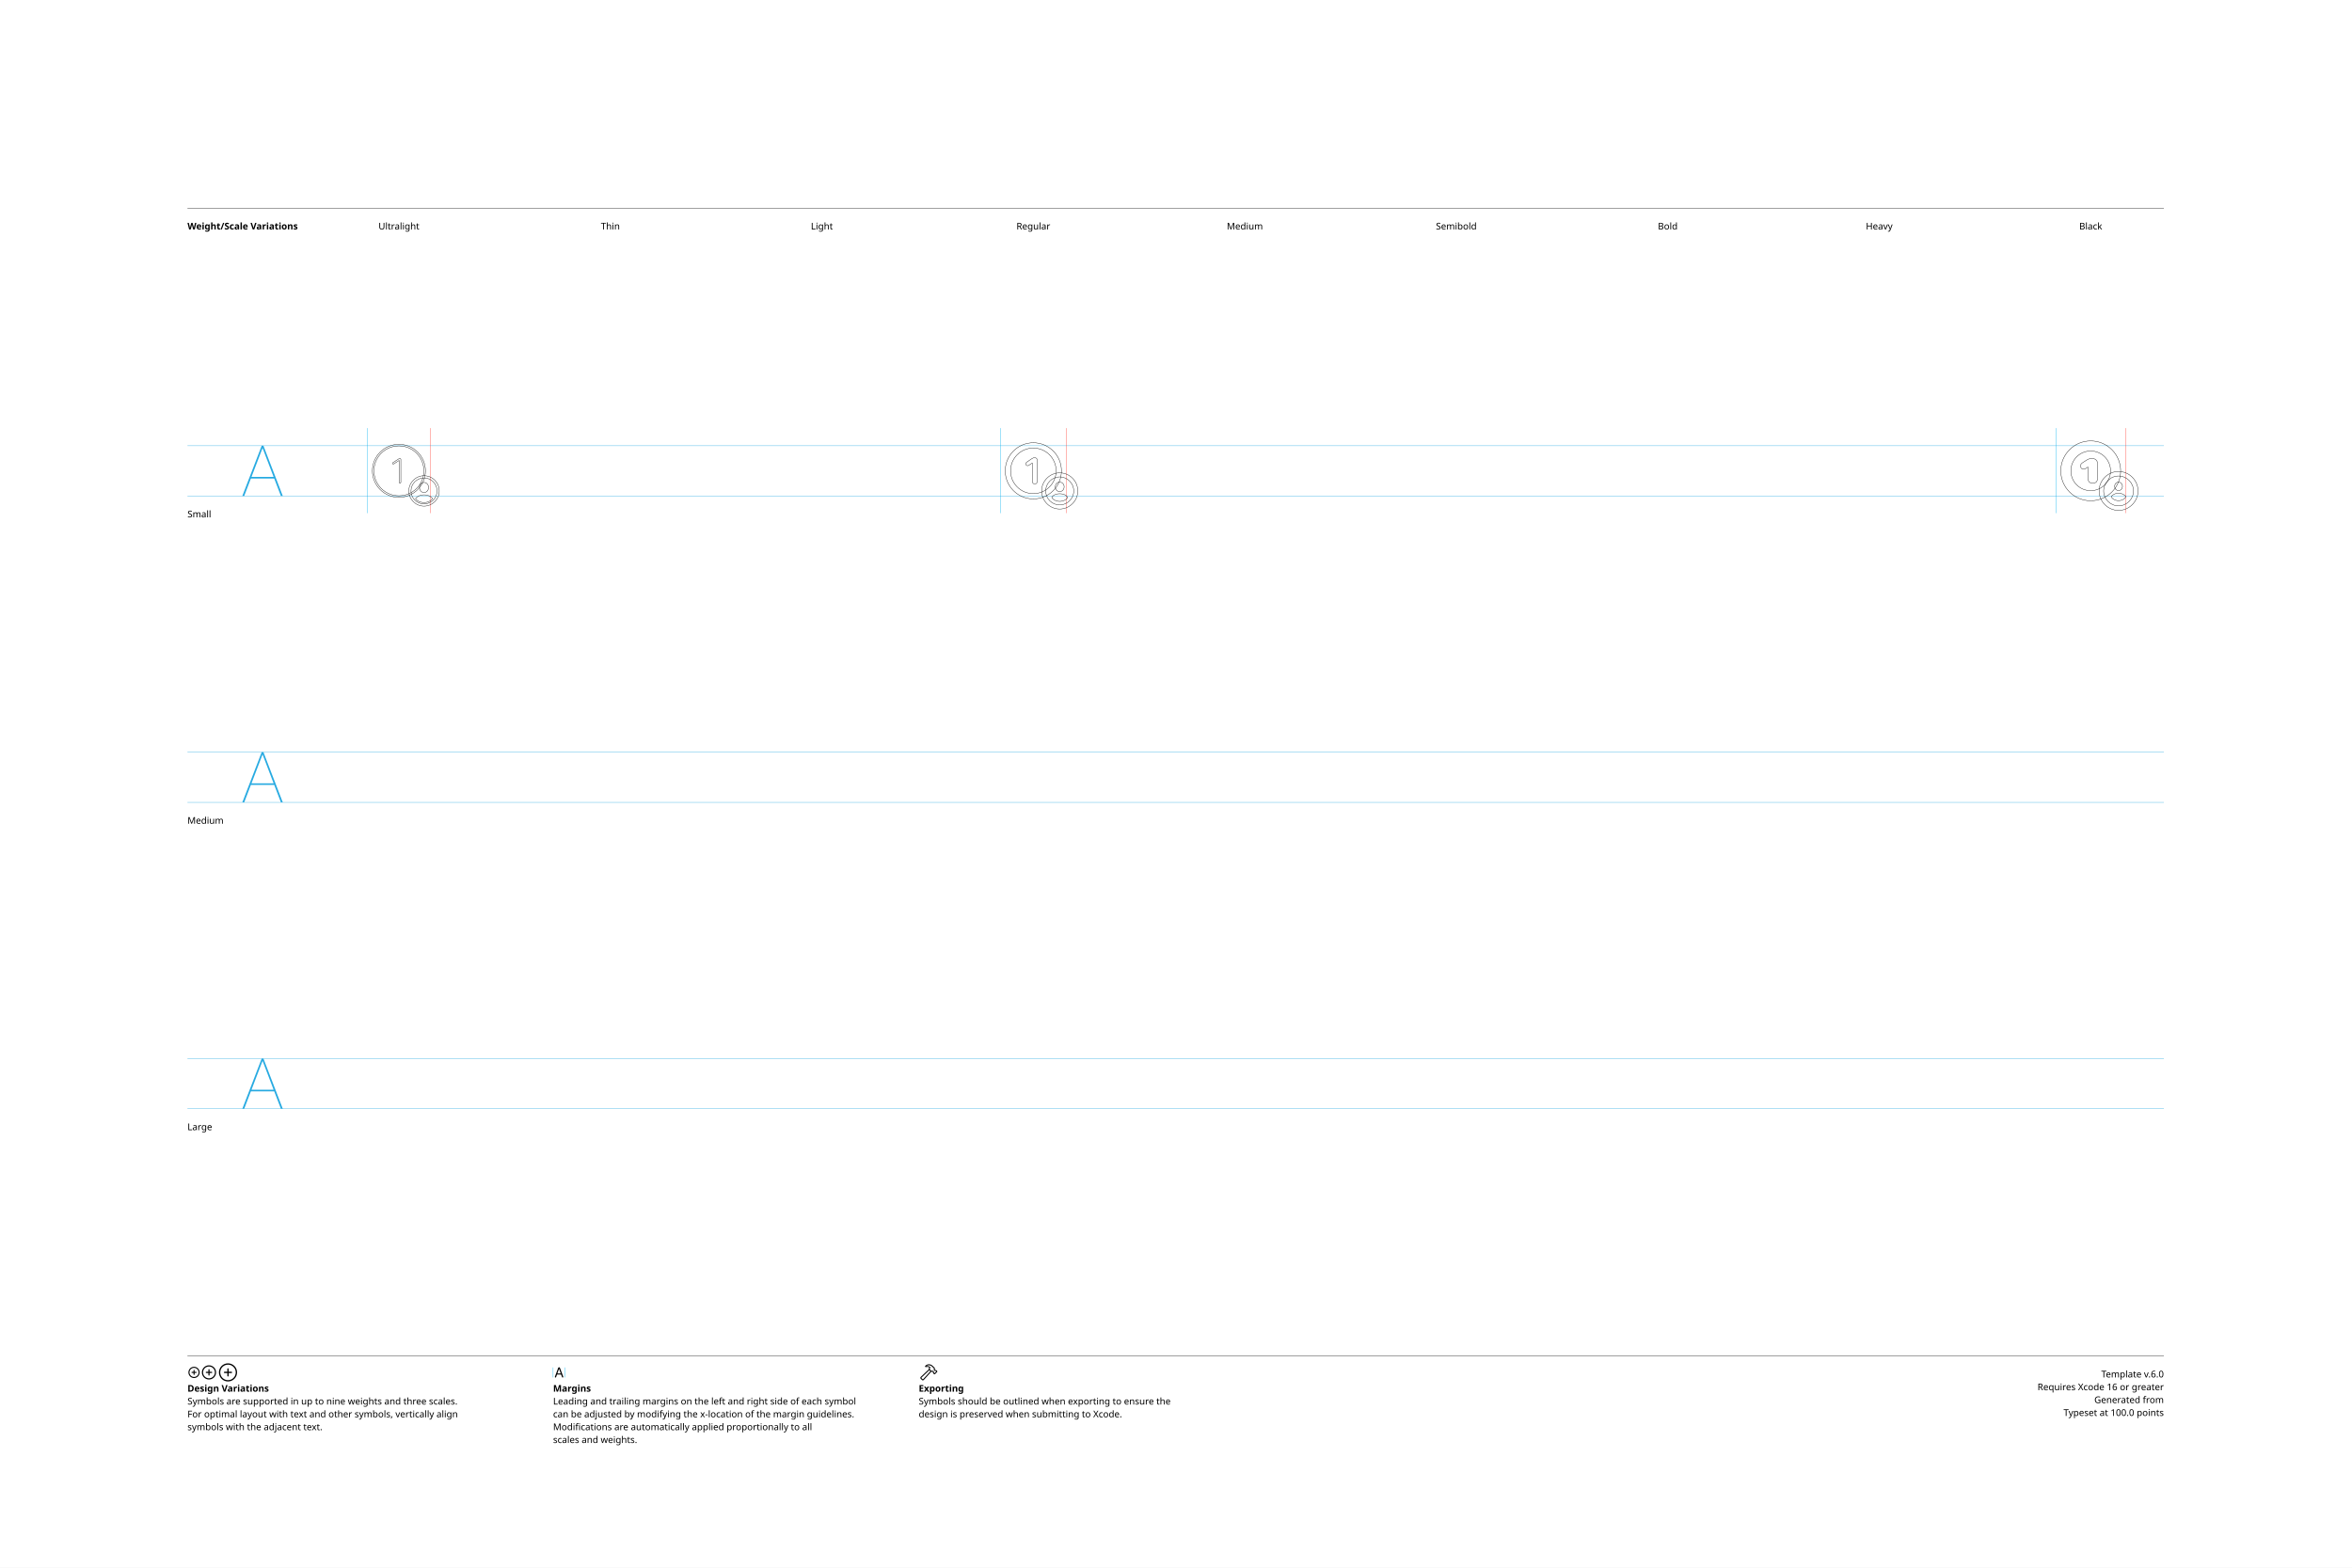
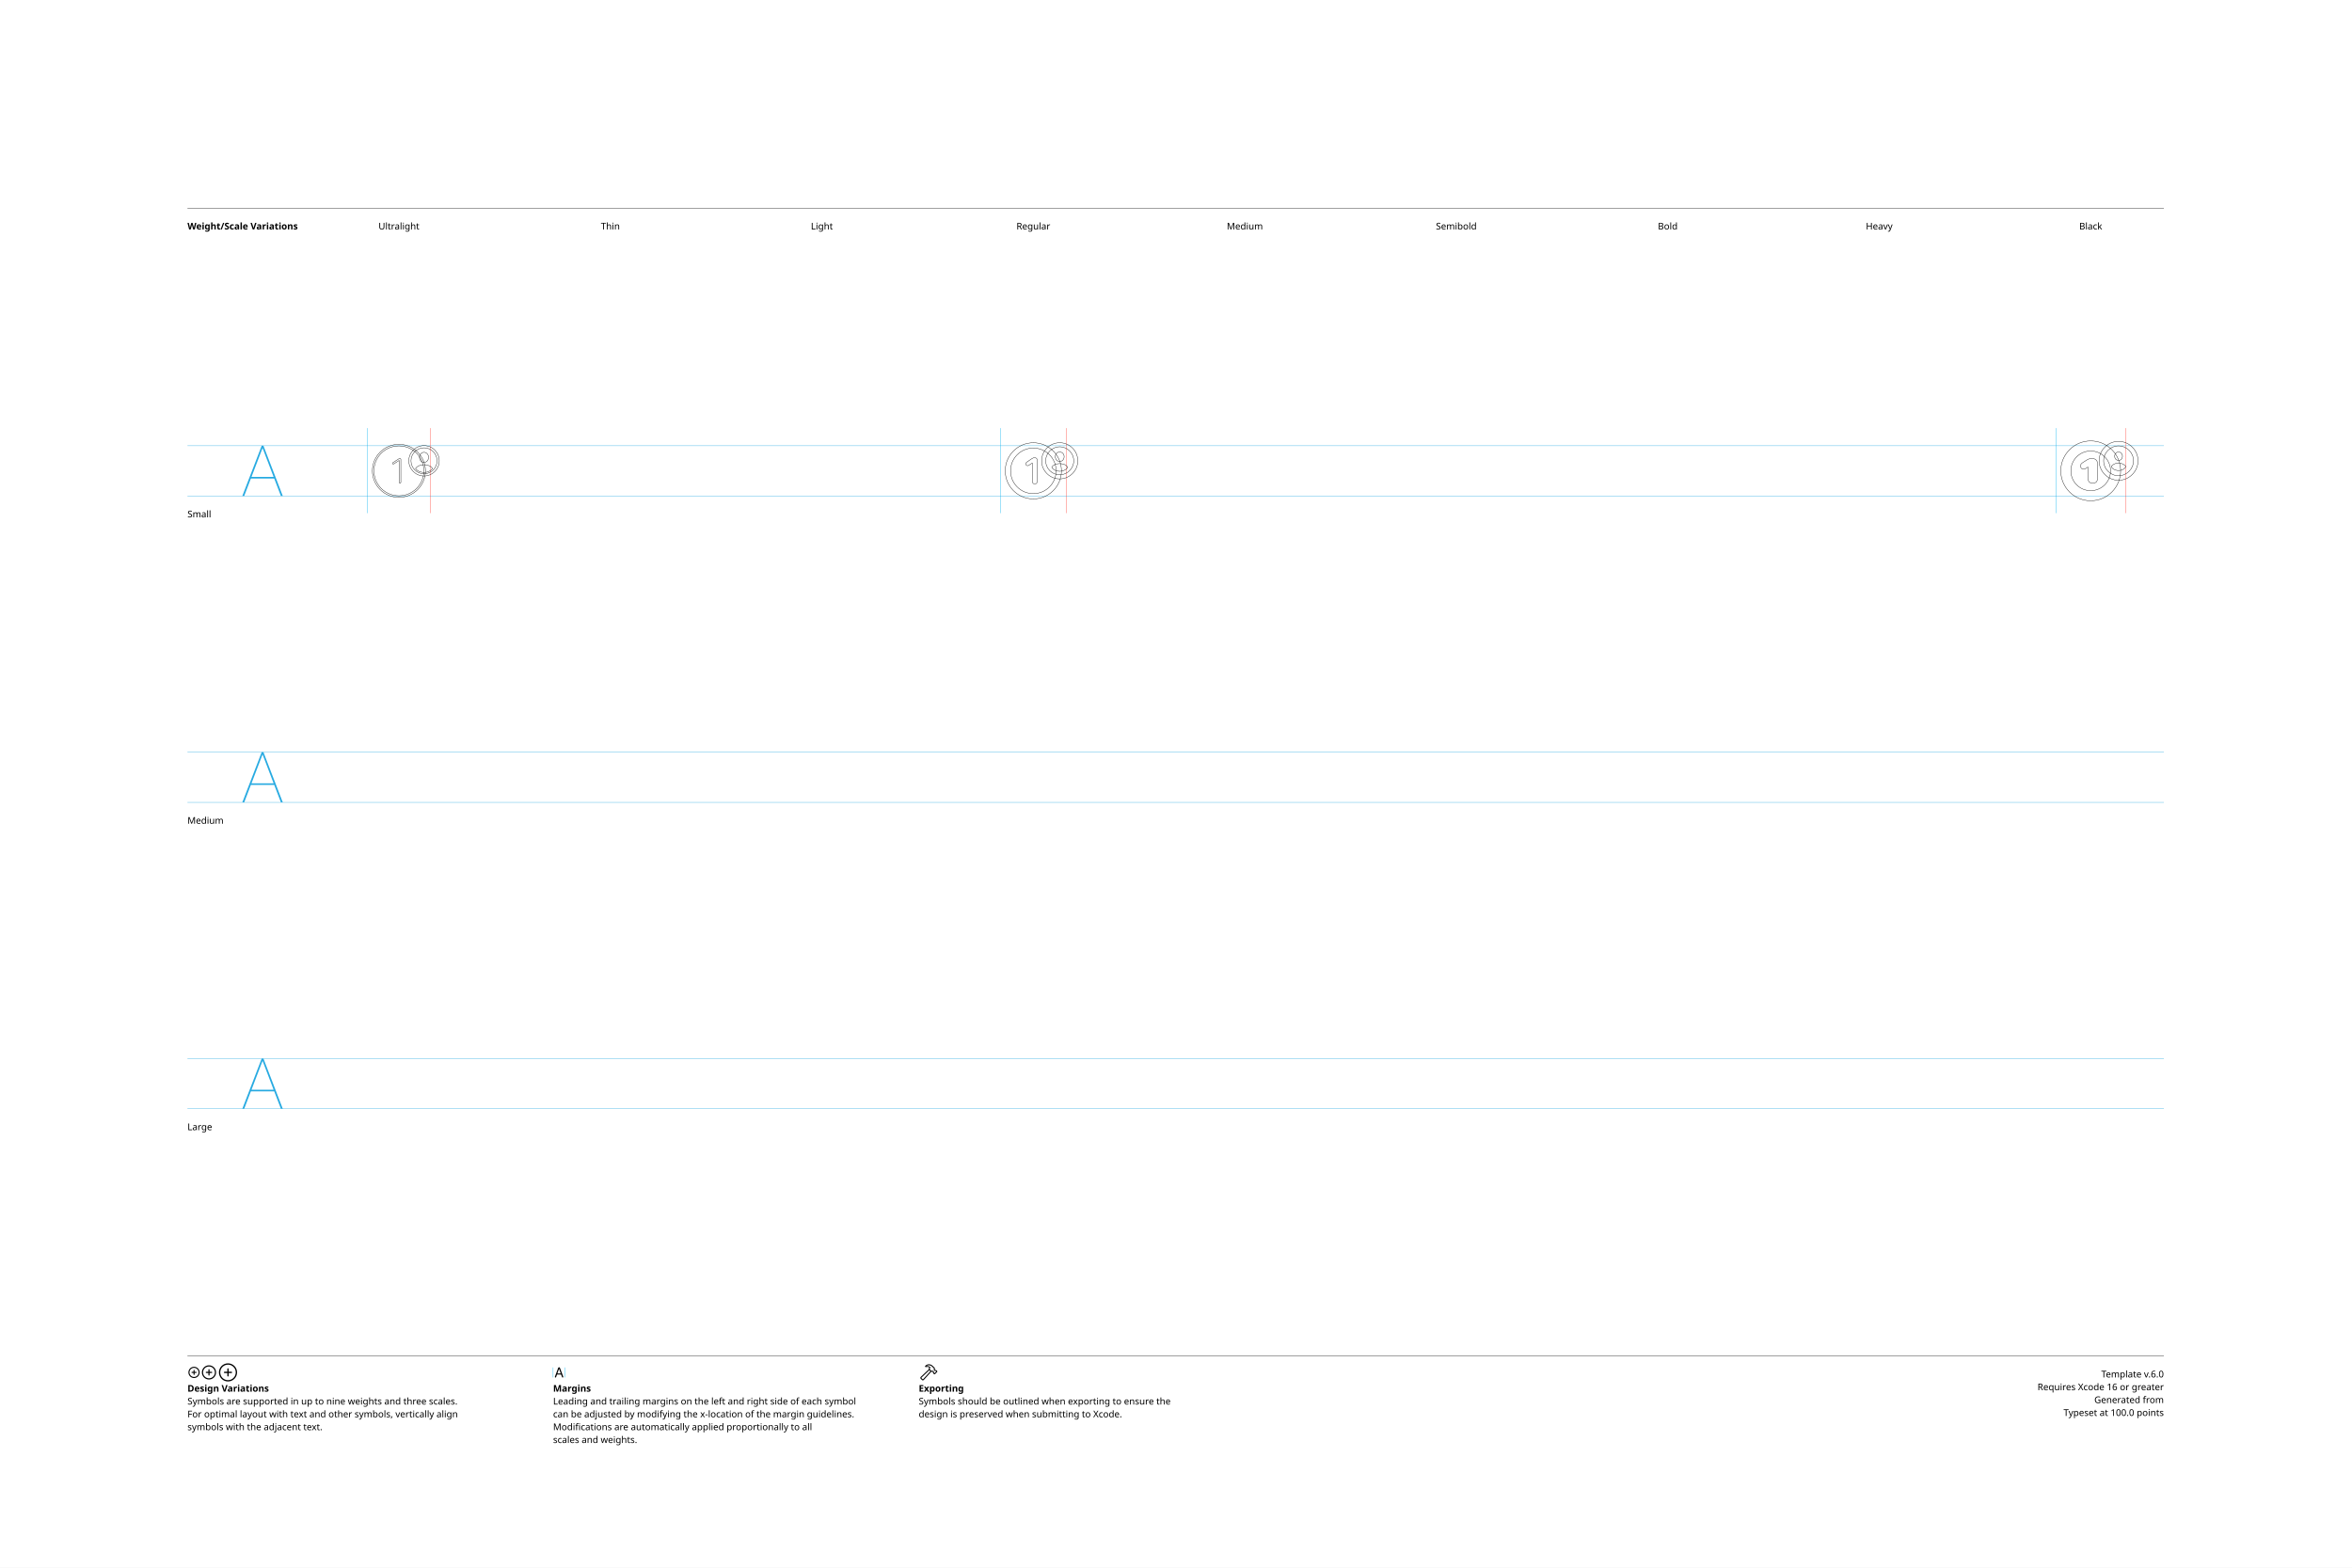
<svg xmlns="http://www.w3.org/2000/svg" version="1.1" viewBox="0 0 3300 2200">
-   <style>.monochrome-0 {-sfsymbols-motion-group:1;-sfsymbols-layer-tags:-1ed7d19c3f3a9266 1.circle 730fe2f84f1f5ae7}
- .monochrome-1 {-sfsymbols-motion-group:1;-sfsymbols-layer-tags:-1ed7d19c3f3a9266 1.circle 730fe2f84f1f5ae7}
- .monochrome-2 {opacity:0.0;-sfsymbols-clear-behind:true;-sfsymbols-motion-group:0;-sfsymbols-layer-tags:730fe2f84f1f5ae7 _badge person.crop}
- .monochrome-3 {-sfsymbols-motion-group:0;-sfsymbols-always-pulses:true;-sfsymbols-layer-tags:730fe2f84f1f5ae7 _badge person.crop}
- .monochrome-4 {opacity:0.0;-sfsymbols-clear-behind:true;-sfsymbols-motion-group:0;-sfsymbols-always-pulses:true;-sfsymbols-layer-tags:730fe2f84f1f5ae7 _badge person.crop}
+   <style>.monochrome-0 {-sfsymbols-motion-group:1;-sfsymbols-layer-tags:-1ed7d19c3f3a9266 -7241889d31c2390b 1.circle}
+ .monochrome-1 {-sfsymbols-motion-group:1;-sfsymbols-layer-tags:-1ed7d19c3f3a9266 -7241889d31c2390b 1.circle}
+ .monochrome-2 {opacity:0.0;-sfsymbols-clear-behind:true;-sfsymbols-motion-group:0;-sfsymbols-layer-tags:-7241889d31c2390b _badge person.crop}
+ .monochrome-3 {-sfsymbols-motion-group:0;-sfsymbols-always-pulses:true;-sfsymbols-layer-tags:-7241889d31c2390b _badge person.crop}
+ .monochrome-4 {opacity:0.0;-sfsymbols-clear-behind:true;-sfsymbols-motion-group:0;-sfsymbols-always-pulses:true;-sfsymbols-layer-tags:-7241889d31c2390b _badge person.crop}

- .multicolor-0:tintColor {-sfsymbols-motion-group:1;-sfsymbols-layer-tags:-1ed7d19c3f3a9266 1.circle 730fe2f84f1f5ae7}
- .multicolor-1:tintColor {-sfsymbols-motion-group:1;-sfsymbols-layer-tags:-1ed7d19c3f3a9266 1.circle 730fe2f84f1f5ae7}
- .multicolor-2:tintColor {opacity:0.0;-sfsymbols-clear-behind:true;-sfsymbols-motion-group:0;-sfsymbols-layer-tags:730fe2f84f1f5ae7 _badge person.crop}
- .multicolor-3:tintColor {-sfsymbols-motion-group:0;-sfsymbols-always-pulses:true;-sfsymbols-layer-tags:730fe2f84f1f5ae7 _badge person.crop}
- .multicolor-4:white {-sfsymbols-motion-group:0;-sfsymbols-always-pulses:true;-sfsymbols-layer-tags:730fe2f84f1f5ae7 _badge person.crop}
+ .multicolor-0:tintColor {-sfsymbols-motion-group:1;-sfsymbols-layer-tags:-1ed7d19c3f3a9266 -7241889d31c2390b 1.circle}
+ .multicolor-1:tintColor {-sfsymbols-motion-group:1;-sfsymbols-layer-tags:-1ed7d19c3f3a9266 -7241889d31c2390b 1.circle}
+ .multicolor-2:tintColor {opacity:0.0;-sfsymbols-clear-behind:true;-sfsymbols-motion-group:0;-sfsymbols-layer-tags:-7241889d31c2390b _badge person.crop}
+ .multicolor-3:tintColor {-sfsymbols-motion-group:0;-sfsymbols-always-pulses:true;-sfsymbols-layer-tags:-7241889d31c2390b _badge person.crop}
+ .multicolor-4:white {-sfsymbols-motion-group:0;-sfsymbols-always-pulses:true;-sfsymbols-layer-tags:-7241889d31c2390b _badge person.crop}

- .hierarchical-0:secondary {-sfsymbols-motion-group:1;-sfsymbols-layer-tags:-1ed7d19c3f3a9266 1.circle 730fe2f84f1f5ae7}
- .hierarchical-1:secondary {-sfsymbols-motion-group:1;-sfsymbols-layer-tags:-1ed7d19c3f3a9266 1.circle 730fe2f84f1f5ae7}
- .hierarchical-2:primary {opacity:0.0;-sfsymbols-clear-behind:true;-sfsymbols-motion-group:0;-sfsymbols-layer-tags:730fe2f84f1f5ae7 _badge person.crop}
- .hierarchical-3:primary {-sfsymbols-motion-group:0;-sfsymbols-layer-tags:730fe2f84f1f5ae7 _badge person.crop}
- .hierarchical-4:primary {opacity:0.0;-sfsymbols-clear-behind:true;-sfsymbols-motion-group:0;-sfsymbols-layer-tags:730fe2f84f1f5ae7 _badge person.crop}
+ .hierarchical-0:secondary {-sfsymbols-motion-group:1;-sfsymbols-layer-tags:-1ed7d19c3f3a9266 -7241889d31c2390b 1.circle}
+ .hierarchical-1:secondary {-sfsymbols-motion-group:1;-sfsymbols-layer-tags:-1ed7d19c3f3a9266 -7241889d31c2390b 1.circle}
+ .hierarchical-2:primary {opacity:0.0;-sfsymbols-clear-behind:true;-sfsymbols-motion-group:0;-sfsymbols-layer-tags:-7241889d31c2390b _badge person.crop}
+ .hierarchical-3:primary {-sfsymbols-motion-group:0;-sfsymbols-layer-tags:-7241889d31c2390b _badge person.crop}
+ .hierarchical-4:primary {opacity:0.0;-sfsymbols-clear-behind:true;-sfsymbols-motion-group:0;-sfsymbols-layer-tags:-7241889d31c2390b _badge person.crop}

.SFSymbolsPreviewWireframe {fill:none;opacity:1.0;stroke:black;stroke-width:0.5}
</style>
  <g id="Notes">
    <rect height="2200" id="artboard" style="fill:white;opacity:1" width="3300" x="0" y="0" />
    <line style="fill:none;stroke:black;opacity:1;stroke-width:0.5;" x1="263" x2="3036" y1="292" y2="292" />
    <text style="stroke:none;fill:black;font-family:sans-serif;font-size:13;font-weight:bold;" transform="matrix(1 0 0 1 263 322)">Weight/Scale Variations</text>
    <text style="stroke:none;fill:black;font-family:sans-serif;font-size:13;text-anchor:middle;" transform="matrix(1 0 0 1 559.711 322)">Ultralight</text>
    <text style="stroke:none;fill:black;font-family:sans-serif;font-size:13;text-anchor:middle;" transform="matrix(1 0 0 1 856.422 322)">Thin</text>
    <text style="stroke:none;fill:black;font-family:sans-serif;font-size:13;text-anchor:middle;" transform="matrix(1 0 0 1 1153.13 322)">Light</text>
    <text style="stroke:none;fill:black;font-family:sans-serif;font-size:13;text-anchor:middle;" transform="matrix(1 0 0 1 1449.84 322)">Regular</text>
    <text style="stroke:none;fill:black;font-family:sans-serif;font-size:13;text-anchor:middle;" transform="matrix(1 0 0 1 1746.56 322)">Medium</text>
    <text style="stroke:none;fill:black;font-family:sans-serif;font-size:13;text-anchor:middle;" transform="matrix(1 0 0 1 2043.27 322)">Semibold</text>
    <text style="stroke:none;fill:black;font-family:sans-serif;font-size:13;text-anchor:middle;" transform="matrix(1 0 0 1 2339.98 322)">Bold</text>
    <text style="stroke:none;fill:black;font-family:sans-serif;font-size:13;text-anchor:middle;" transform="matrix(1 0 0 1 2636.69 322)">Heavy</text>
    <text style="stroke:none;fill:black;font-family:sans-serif;font-size:13;text-anchor:middle;" transform="matrix(1 0 0 1 2933.4 322)">Black</text>
    <line style="fill:none;stroke:black;opacity:1;stroke-width:0.5;" x1="263" x2="3036" y1="1903" y2="1903" />
    <g transform="matrix(0.2 0 0 0.2 263 1933)">
      <path d="m46.24 4.15c21.777 0 39.453-17.627 39.453-39.404s-17.676-39.404-39.453-39.404c-21.729 0-39.404 17.627-39.404 39.404s17.676 39.404 39.404 39.404Zm0-7.422c-17.676 0-31.934-14.307-31.934-31.982s14.258-31.982 31.934-31.982 31.982 14.307 31.982 31.982-14.307 31.982-31.982 31.982Zm-17.969-31.982c0 2.148 1.514 3.613 3.76 3.613h10.498v10.596c0 2.197 1.465 3.711 3.613 3.711 2.246 0 3.711-1.514 3.711-3.711v-10.596h10.596c2.197 0 3.711-1.465 3.711-3.613 0-2.197-1.514-3.711-3.711-3.711h-10.596v-10.547c0-2.246-1.465-3.76-3.711-3.76-2.148 0-3.613 1.514-3.613 3.76v10.547h-10.498c-2.246 0-3.76 1.514-3.76 3.711Z" />
    </g>
    <g transform="matrix(0.2 0 0 0.2 281.506 1933)">
      <path d="m58.545 14.551c27.49 0 49.805-22.314 49.805-49.805s-22.314-49.805-49.805-49.805-49.805 22.314-49.805 49.805 22.314 49.805 49.805 49.805Zm0-8.301c-22.949 0-41.504-18.555-41.504-41.504s18.555-41.504 41.504-41.504 41.504 18.555 41.504 41.504-18.555 41.504-41.504 41.504Zm-22.656-41.504c0 2.393 1.66 4.004 4.15 4.004h14.355v14.404c0 2.441 1.66 4.15 4.053 4.15 2.441 0 4.15-1.66 4.15-4.15v-14.404h14.404c2.441 0 4.15-1.611 4.15-4.004 0-2.441-1.709-4.15-4.15-4.15h-14.404v-14.355c0-2.49-1.709-4.199-4.15-4.199-2.393 0-4.053 1.709-4.053 4.199v14.355h-14.355c-2.49 0-4.15 1.709-4.15 4.15Z" />
    </g>
    <g transform="matrix(0.2 0 0 0.2 304.924 1933)">
      <path d="m74.853 28.32c35.107 0 63.623-28.467 63.623-63.574s-28.516-63.623-63.623-63.623-63.574 28.516-63.574 63.623 28.467 63.574 63.574 63.574Zm0-9.082c-30.127 0-54.492-24.365-54.492-54.492s24.365-54.492 54.492-54.492 54.492 24.365 54.492 54.492-24.365 54.492-54.492 54.492Zm-28.857-54.492c0 2.588 1.855 4.395 4.59 4.395h19.727v19.775c0 2.686 1.855 4.59 4.443 4.59 2.686 0 4.541-1.855 4.541-4.59v-19.775h19.775c2.686 0 4.59-1.807 4.59-4.395 0-2.734-1.855-4.59-4.59-4.59h-19.775v-19.727c0-2.734-1.855-4.639-4.541-4.639-2.588 0-4.443 1.904-4.443 4.639v19.727h-19.727c-2.734 0-4.59 1.855-4.59 4.59Z" />
    </g>
    <text style="stroke:none;fill:black;font-family:sans-serif;font-size:13;font-weight:bold;" transform="matrix(1 0 0 1 263 1953)">Design Variations</text>
    <text style="stroke:none;fill:black;font-family:sans-serif;font-size:13;" transform="matrix(1 0 0 1 263 1971)">Symbols are supported in up to nine weights and three scales.</text>
    <text style="stroke:none;fill:black;font-family:sans-serif;font-size:13;" transform="matrix(1 0 0 1 263 1989)">For optimal layout with text and other symbols, vertically align</text>
    <text style="stroke:none;fill:black;font-family:sans-serif;font-size:13;" transform="matrix(1 0 0 1 263 2007)">symbols with the adjacent text.</text>
    <line style="fill:none;stroke:#00AEEF;stroke-width:0.5;opacity:1.0;" x1="776" x2="776" y1="1919" y2="1933" />
    <g transform="matrix(0.2 0 0 0.2 776 1933)">
      <path d="m16.553 0.781c2.588 0 3.857-0.977 4.785-3.711l6.299-17.236h28.809l6.299 17.236c0.928 2.734 2.197 3.711 4.736 3.711 2.588 0 4.248-1.562 4.248-4.004 0-0.83-0.146-1.611-0.537-2.637l-22.9-60.986c-1.123-2.979-3.125-4.492-6.25-4.492-3.027 0-5.078 1.465-6.152 4.443l-22.9 61.084c-0.391 1.025-0.537 1.807-0.537 2.637 0 2.441 1.562 3.955 4.102 3.955Zm13.477-28.369 11.865-32.861h0.244l11.865 32.861Z" />
    </g>
    <line style="fill:none;stroke:#00AEEF;stroke-width:0.5;opacity:1.0;" x1="792.836" x2="792.836" y1="1919" y2="1933" />
    <text style="stroke:none;fill:black;font-family:sans-serif;font-size:13;font-weight:bold;" transform="matrix(1 0 0 1 776 1953)">Margins</text>
    <text style="stroke:none;fill:black;font-family:sans-serif;font-size:13;" transform="matrix(1 0 0 1 776 1971)">Leading and trailing margins on the left and right side of each symbol</text>
    <text style="stroke:none;fill:black;font-family:sans-serif;font-size:13;" transform="matrix(1 0 0 1 776 1989)">can be adjusted by modifying the x-location of the margin guidelines.</text>
    <text style="stroke:none;fill:black;font-family:sans-serif;font-size:13;" transform="matrix(1 0 0 1 776 2007)">Modifications are automatically applied proportionally to all</text>
    <text style="stroke:none;fill:black;font-family:sans-serif;font-size:13;" transform="matrix(1 0 0 1 776 2025)">scales and weights.</text>
    <g transform="matrix(0.2 0 0 0.2 1289 1933)">
      <path d="m14.209 9.326 8.496 8.545c4.297 4.346 9.229 4.053 13.867-1.074l53.467-58.935-4.834-4.883-53.076 58.398c-1.758 2.002-3.418 2.49-5.762 0.146l-5.859-5.811c-2.344-2.295-1.807-4.004 0.195-5.811l57.373-54.004-4.883-4.834-57.959 54.443c-4.932 4.59-5.322 9.473-1.025 13.818Zm32.08-90.967c-2.1 2.051-2.246 4.932-1.074 6.885 1.172 1.807 3.467 2.979 6.689 2.148 7.324-1.709 14.941-2.002 22.07 2.686l-2.93 7.275c-1.709 4.15-0.83 7.08 1.855 9.814l11.475 11.572c2.441 2.441 4.492 2.539 7.324 2.051l5.322-0.977 3.32 3.369-0.195 2.783c-0.195 2.49 0.439 4.395 2.881 6.787l3.809 3.711c2.393 2.393 5.469 2.539 7.812 0.195l14.551-14.6c2.344-2.344 2.246-5.322-0.146-7.715l-3.857-3.809c-2.393-2.393-4.248-3.174-6.641-2.979l-2.881 0.244-3.223-3.174 1.221-5.615c0.635-2.832-0.146-5.029-3.076-7.959l-10.986-10.938c-16.699-16.602-38.867-16.211-53.32-1.758Zm7.471 1.855c12.158-8.887 28.613-7.373 39.746 3.76l12.158 12.06c1.172 1.172 1.367 2.1 1.025 3.809l-1.611 7.422 7.52 7.422 4.932-0.293c1.27-0.049 1.66 0.049 2.637 1.025l2.881 2.881-12.207 12.207-2.881-2.881c-0.977-0.977-1.123-1.367-1.074-2.686l0.342-4.883-7.471-7.422-7.617 1.27c-1.611 0.342-2.344 0.195-3.564-0.977l-10.01-10.01c-1.27-1.172-1.416-2.002-0.635-3.857l4.395-10.449c-7.812-7.275-17.969-10.4-28.125-7.422-0.781 0.195-1.074-0.439-0.439-0.977Z" />
    </g>
    <text style="stroke:none;fill:black;font-family:sans-serif;font-size:13;font-weight:bold;" transform="matrix(1 0 0 1 1289 1953)">Exporting</text>
    <text style="stroke:none;fill:black;font-family:sans-serif;font-size:13;" transform="matrix(1 0 0 1 1289 1971)">Symbols should be outlined when exporting to ensure the</text>
    <text style="stroke:none;fill:black;font-family:sans-serif;font-size:13;" transform="matrix(1 0 0 1 1289 1989)">design is preserved when submitting to Xcode.</text>
    <text id="template-version" style="stroke:none;fill:black;font-family:sans-serif;font-size:13;text-anchor:end;" transform="matrix(1 0 0 1 3036 1933)">Template v.6.0</text>
    <text style="stroke:none;fill:black;font-family:sans-serif;font-size:13;text-anchor:end;" transform="matrix(1 0 0 1 3036 1951)">Requires Xcode 16 or greater</text>
    <text id="descriptive-name" style="stroke:none;fill:black;font-family:sans-serif;font-size:13;text-anchor:end;" transform="matrix(1 0 0 1 3036 1969)">Generated from </text>
    <text style="stroke:none;fill:black;font-family:sans-serif;font-size:13;text-anchor:end;" transform="matrix(1 0 0 1 3036 1987)">Typeset at 100.0 points</text>
    <text style="stroke:none;fill:black;font-family:sans-serif;font-size:13;" transform="matrix(1 0 0 1 263 726)">Small</text>
    <text style="stroke:none;fill:black;font-family:sans-serif;font-size:13;" transform="matrix(1 0 0 1 263 1156)">Medium</text>
    <text style="stroke:none;fill:black;font-family:sans-serif;font-size:13;" transform="matrix(1 0 0 1 263 1586)">Large</text>
  </g>
  <g id="Guides">
    <g id="H-reference" style="fill:#27AAE1;stroke:none;" transform="matrix(1 0 0 1 339 696)">
      <path d="M0.994 0L3.638 0L29.328-67.132L30.03-67.132L30.03-70.459L28.123-70.459ZM11.688-24.48L46.981-24.48L46.231-26.729L12.438-26.729ZM55.12 0L57.764 0L30.638-70.459L29.433-70.459L29.433-67.132Z" />
    </g>
    <line id="Baseline-S" style="fill:none;stroke:#27AAE1;opacity:1;stroke-width:0.5;" x1="263" x2="3036" y1="696" y2="696" />
    <line id="Capline-S" style="fill:none;stroke:#27AAE1;opacity:1;stroke-width:0.5;" x1="263" x2="3036" y1="625.541" y2="625.541" />
    <g id="H-reference" style="fill:#27AAE1;stroke:none;" transform="matrix(1 0 0 1 339 1126)">
      <path d="M0.994 0L3.638 0L29.328-67.132L30.03-67.132L30.03-70.459L28.123-70.459ZM11.688-24.48L46.981-24.48L46.231-26.729L12.438-26.729ZM55.12 0L57.764 0L30.638-70.459L29.433-70.459L29.433-67.132Z" />
    </g>
    <line id="Baseline-M" style="fill:none;stroke:#27AAE1;opacity:1;stroke-width:0.5;" x1="263" x2="3036" y1="1126" y2="1126" />
    <line id="Capline-M" style="fill:none;stroke:#27AAE1;opacity:1;stroke-width:0.5;" x1="263" x2="3036" y1="1055.54" y2="1055.54" />
    <g id="H-reference" style="fill:#27AAE1;stroke:none;" transform="matrix(1 0 0 1 339 1556)">
      <path d="M0.994 0L3.638 0L29.328-67.132L30.03-67.132L30.03-70.459L28.123-70.459ZM11.688-24.48L46.981-24.48L46.231-26.729L12.438-26.729ZM55.12 0L57.764 0L30.638-70.459L29.433-70.459L29.433-67.132Z" />
    </g>
    <line id="Baseline-L" style="fill:none;stroke:#27AAE1;opacity:1;stroke-width:0.5;" x1="263" x2="3036" y1="1556" y2="1556" />
    <line id="Capline-L" style="fill:none;stroke:#27AAE1;opacity:1;stroke-width:0.5;" x1="263" x2="3036" y1="1485.54" y2="1485.54" />
    <line id="right-margin-Black-S" style="fill:none;stroke:#FF3B30;stroke-width:0.5;opacity:1.0;" x1="2982.23" x2="2982.23" y1="600.785" y2="720.121" />
    <line id="left-margin-Black-S" style="fill:none;stroke:#00AEEF;stroke-width:0.5;opacity:1.0;" x1="2884.57" x2="2884.57" y1="600.785" y2="720.121" />
    <line id="right-margin-Regular-S" style="fill:none;stroke:#FF3B30;stroke-width:0.5;opacity:1.0;" x1="1496.11" x2="1496.11" y1="600.785" y2="720.121" />
    <line id="left-margin-Regular-S" style="fill:none;stroke:#00AEEF;stroke-width:0.5;opacity:1.0;" x1="1403.58" x2="1403.58" y1="600.785" y2="720.121" />
    <line id="right-margin-Ultralight-S" style="fill:none;stroke:#FF3B30;stroke-width:0.5;opacity:1.0;" x1="603.773" x2="603.773" y1="600.785" y2="720.121" />
    <line id="left-margin-Ultralight-S" style="fill:none;stroke:#00AEEF;stroke-width:0.5;opacity:1.0;" x1="515.649" x2="515.649" y1="600.785" y2="720.121" />
  </g>
  <g id="Symbols">
    <g id="Black-S" transform="matrix(1 0 0 1 2884.57 696)">
      <path class="monochrome-0 multicolor-0:tintColor hierarchical-0:secondary SFSymbolsPreviewWireframe" d="M48.828 6.738C72.022 6.738 90.82-12.06 90.82-35.254C90.82-58.447 72.022-77.246 48.828-77.246C25.635-77.246 6.836-58.447 6.836-35.254C6.836-12.06 25.635 6.738 48.828 6.738ZM48.828-7.422C33.447-7.422 20.996-19.873 20.996-35.254C20.996-50.635 33.447-63.086 48.828-63.086C64.209-63.086 76.66-50.635 76.66-35.254C76.66-19.873 64.209-7.422 48.828-7.422Z" />
      <path class="monochrome-1 multicolor-1:tintColor hierarchical-1:secondary SFSymbolsPreviewWireframe" d="M51.709-17.871C55.615-17.871 58.35-19.873 58.35-24.658L58.35-45.85C58.35-49.805 55.127-52.637 50.635-52.637C47.852-52.637 45.557-51.904 42.725-50.098L37.353-46.631C35.449-45.41 34.522-44.043 34.522-41.992C34.522-39.453 36.279-37.549 38.77-37.549C39.844-37.549 40.478-37.695 41.895-38.623L44.678-40.478L45.068-40.478L45.068-24.658C45.068-19.873 47.754-17.871 51.709-17.871Z" />
-       <path class="monochrome-2 multicolor-2:tintColor hierarchical-2:primary SFSymbolsPreviewWireframe" d="M87.894 20.249C102.835 20.249 115.189 7.847 115.189-7.095C115.189-22.036 102.835-34.341 87.894-34.341C72.953-34.341 60.599-22.036 60.599-7.095C60.599 7.847 72.953 20.249 87.894 20.249Z" />
-       <path class="monochrome-3 multicolor-3:tintColor hierarchical-3:primary SFSymbolsPreviewWireframe" d="M87.894 13.901C99.369 13.901 108.841 4.331 108.841-7.095C108.841-18.52 99.369-27.993 87.894-27.993C76.419-27.993 66.947-18.52 66.947-7.095C66.947 4.331 76.419 13.901 87.894 13.901Z" />
-       <path class="monochrome-4 multicolor-4:white hierarchical-4:primary SFSymbolsPreviewWireframe" d="M87.894 6.577C82.425 6.577 78.47 3.403 77.738 1.06L77.738 0.913C78.91-1.48 83.548-4.019 87.894-4.019C92.24-4.019 96.878-1.431 98.05 0.913L98.05 1.06C97.318 3.403 93.363 6.577 87.894 6.577ZM87.894-7.583C84.818-7.583 82.425-10.073 82.425-13.589C82.425-16.763 84.818-19.399 87.894-19.399C90.97-19.399 93.363-16.763 93.363-13.589C93.363-10.073 90.97-7.583 87.894-7.583Z" />
+       <path class="monochrome-2 multicolor-2:tintColor hierarchical-2:primary SFSymbolsPreviewWireframe" d="M87.894-22.026C102.835-22.026 115.189-34.429 115.189-49.37C115.189-64.311 102.835-76.616 87.894-76.616C72.953-76.616 60.599-64.311 60.599-49.37C60.599-34.429 72.953-22.026 87.894-22.026Z" />
+       <path class="monochrome-3 multicolor-3:tintColor hierarchical-3:primary SFSymbolsPreviewWireframe" d="M87.894-28.374C99.369-28.374 108.841-37.944 108.841-49.37C108.841-60.796 99.369-70.269 87.894-70.269C76.419-70.269 66.947-60.796 66.947-49.37C66.947-37.944 76.419-28.374 87.894-28.374Z" />
+       <path class="monochrome-4 multicolor-4:white hierarchical-4:primary SFSymbolsPreviewWireframe" d="M87.894-35.698C82.425-35.698 78.47-38.872 77.738-41.216L77.738-41.362C78.91-43.755 83.548-46.294 87.894-46.294C92.24-46.294 96.878-43.706 98.05-41.362L98.05-41.216C97.318-38.872 93.363-35.698 87.894-35.698ZM87.894-49.858C84.818-49.858 82.425-52.349 82.425-55.864C82.425-59.038 84.818-61.675 87.894-61.675C90.97-61.675 93.363-59.038 93.363-55.864C93.363-52.349 90.97-49.858 87.894-49.858Z" />
    </g>
    <g id="Regular-S" transform="matrix(1 0 0 1 1403.58 696)">
      <path class="monochrome-0 multicolor-0:tintColor hierarchical-0:secondary SFSymbolsPreviewWireframe" d="M46.24 4.15C68.018 4.15 85.693-13.477 85.693-35.254C85.693-57.031 68.018-74.658 46.24-74.658C24.512-74.658 6.836-57.031 6.836-35.254C6.836-13.477 24.512 4.15 46.24 4.15ZM46.24-3.271C28.564-3.271 14.307-17.578 14.307-35.254C14.307-52.93 28.564-67.236 46.24-67.236C63.916-67.236 78.223-52.93 78.223-35.254C78.223-17.578 63.916-3.271 46.24-3.271Z" />
      <path class="monochrome-1 multicolor-1:tintColor hierarchical-1:secondary SFSymbolsPreviewWireframe" d="M48.291-16.846C50.537-16.846 51.807-18.311 51.807-20.801L51.807-49.707C51.807-52.246 50.488-53.662 48.145-53.662C46.533-53.662 45.41-53.223 43.555-51.953L36.963-47.412C36.035-46.777 35.645-46.094 35.645-45.02C35.645-43.701 36.719-42.48 38.086-42.48C38.721-42.48 39.209-42.578 40.234-43.262L44.58-46.143L44.873-46.143L44.873-20.801C44.873-18.311 46.143-16.846 48.291-16.846Z" />
-       <path class="monochrome-2 multicolor-2:tintColor hierarchical-2:primary SFSymbolsPreviewWireframe" d="M83.277 18.345C97.095 18.345 108.668 6.821 108.668-7.046C108.668-20.962 97.193-32.437 83.277-32.437C69.361-32.437 57.886-20.962 57.886-7.046C57.886 6.919 69.312 18.345 83.277 18.345Z" />
-       <path class="monochrome-3 multicolor-3:tintColor hierarchical-3:primary SFSymbolsPreviewWireframe" d="M83.277 12.632C93.921 12.632 102.955 3.696 102.955-7.046C102.955-17.837 94.068-26.724 83.277-26.724C72.486-26.724 63.599-17.837 63.599-7.046C63.599 3.794 72.486 12.632 83.277 12.632Z" />
-       <path class="monochrome-4 multicolor-4:white hierarchical-4:primary SFSymbolsPreviewWireframe" d="M83.277 7.603C77.564 7.603 73.121 4.526 72.193 2.036L72.193 1.841C73.463-0.552 77.271-3.091 83.277-3.091C89.283-3.091 93.091-0.552 94.361 1.89L94.361 2.036C93.433 4.526 88.99 7.603 83.277 7.603ZM83.277-6.118C79.81-6.118 77.076-8.999 77.076-12.954C77.076-16.518 79.81-19.448 83.277-19.448C86.744-19.448 89.478-16.518 89.478-12.954C89.478-8.999 86.744-6.118 83.277-6.118Z" />
+       <path class="monochrome-2 multicolor-2:tintColor hierarchical-2:primary SFSymbolsPreviewWireframe" d="M83.277-23.931C97.095-23.931 108.668-35.454 108.668-49.321C108.668-63.237 97.193-74.712 83.277-74.712C69.361-74.712 57.886-63.237 57.886-49.321C57.886-35.356 69.312-23.931 83.277-23.931Z" />
+       <path class="monochrome-3 multicolor-3:tintColor hierarchical-3:primary SFSymbolsPreviewWireframe" d="M83.277-29.643C93.921-29.643 102.955-38.579 102.955-49.321C102.955-60.112 94.068-68.999 83.277-68.999C72.486-68.999 63.599-60.112 63.599-49.321C63.599-38.481 72.486-29.643 83.277-29.643Z" />
+       <path class="monochrome-4 multicolor-4:white hierarchical-4:primary SFSymbolsPreviewWireframe" d="M83.277-34.673C77.564-34.673 73.121-37.749 72.193-40.239L72.193-40.434C73.463-42.827 77.271-45.366 83.277-45.366C89.283-45.366 93.091-42.827 94.361-40.386L94.361-40.239C93.433-37.749 88.99-34.673 83.277-34.673ZM83.277-48.394C79.81-48.394 77.076-51.274 77.076-55.229C77.076-58.794 79.81-61.724 83.277-61.724C86.744-61.724 89.478-58.794 89.478-55.229C89.478-51.274 86.744-48.394 83.277-48.394Z" />
    </g>
    <g id="Ultralight-S" transform="matrix(1 0 0 1 515.649 696)">
      <path class="monochrome-0 multicolor-0:tintColor hierarchical-0:secondary SFSymbolsPreviewWireframe" d="M44.061 1.971C64.612 1.971 81.289-14.703 81.289-35.254C81.289-55.805 64.612-72.478 44.061-72.478C23.513-72.478 6.836-55.805 6.836-35.254C6.836-14.703 23.513 1.971 44.061 1.971ZM44.061-0.274C24.705-0.274 9.039-15.898 9.039-35.254C9.039-54.61 24.705-70.233 44.061-70.233C63.416-70.233 79.04-54.61 79.04-35.254C79.04-15.898 63.416-0.274 44.061-0.274Z" />
      <path class="monochrome-1 multicolor-1:tintColor hierarchical-1:secondary SFSymbolsPreviewWireframe" d="M45.612-17.845C46.314-17.845 46.766-18.356 46.766-19.03L46.766-51.387C46.766-52.155 46.174-52.663 45.42-52.663C44.853-52.663 44.457-52.496 43.736-51.998L35.555-46.731C35.172-46.459 35.009-46.139 35.009-45.701C35.009-45.154 35.447-44.66 36.042-44.66C36.269-44.66 36.439-44.712 36.602-44.851L44.262-49.775L44.464-49.775L44.464-19.03C44.464-18.356 44.916-17.845 45.612-17.845Z" />
-       <path class="monochrome-2 multicolor-2:tintColor hierarchical-2:primary SFSymbolsPreviewWireframe" d="M79.312 14.303C90.996 14.303 100.661 4.687 100.661-7.046C100.661-18.782 91.048-28.395 79.312-28.395C67.621-28.395 57.962-18.737 57.962-7.046C57.962 4.694 67.617 14.303 79.312 14.303Z" />
-       <path class="monochrome-3 multicolor-3:tintColor hierarchical-3:primary SFSymbolsPreviewWireframe" d="M79.312 11.224C89.32 11.224 97.582 3.015 97.582-7.046C97.582-17.11 89.331-25.316 79.312-25.316C69.293-25.316 60.996-17.065 60.996-7.046C60.996 3.022 69.293 11.224 79.312 11.224Z" />
-       <path class="monochrome-4 multicolor-4:white hierarchical-4:primary SFSymbolsPreviewWireframe" d="M79.357 9.283C74.371 9.283 70.018 7.387 67.41 3.943L67.41 3.748C68.544 1.583 73.033-1.592 79.312-1.592C85.635-1.592 90.08 1.583 91.168 3.842L91.168 3.943C88.378 7.478 84.298 9.283 79.357 9.283ZM79.266-4.801C75.572-4.801 72.929-8 72.929-12.091C72.929-15.701 75.663-18.994 79.266-18.994C82.915-18.994 85.649-15.701 85.649-12.091C85.649-8 82.96-4.801 79.266-4.801Z" />
+       <path class="monochrome-2 multicolor-2:tintColor hierarchical-2:primary SFSymbolsPreviewWireframe" d="M79.312-27.972C90.996-27.972 100.661-37.588 100.661-49.321C100.661-61.058 91.048-70.671 79.312-70.671C67.621-70.671 57.962-61.012 57.962-49.321C57.962-37.581 67.617-27.972 79.312-27.972Z" />
+       <path class="monochrome-3 multicolor-3:tintColor hierarchical-3:primary SFSymbolsPreviewWireframe" d="M79.312-31.051C89.32-31.051 97.582-39.26 97.582-49.321C97.582-59.386 89.331-67.591 79.312-67.591C69.293-67.591 60.996-59.34 60.996-49.321C60.996-39.253 69.293-31.051 79.312-31.051Z" />
+       <path class="monochrome-4 multicolor-4:white hierarchical-4:primary SFSymbolsPreviewWireframe" d="M79.357-32.993C74.371-32.993 70.018-34.888 67.41-38.332L67.41-38.527C68.544-40.693 73.033-43.868 79.312-43.868C85.635-43.868 90.08-40.693 91.168-38.433L91.168-38.332C88.378-34.797 84.298-32.993 79.357-32.993ZM79.266-47.077C75.572-47.077 72.929-50.275 72.929-54.367C72.929-57.977 75.663-61.27 79.266-61.27C82.915-61.27 85.649-57.977 85.649-54.367C85.649-50.275 82.96-47.077 79.266-47.077Z" />
    </g>
  </g>
</svg>
